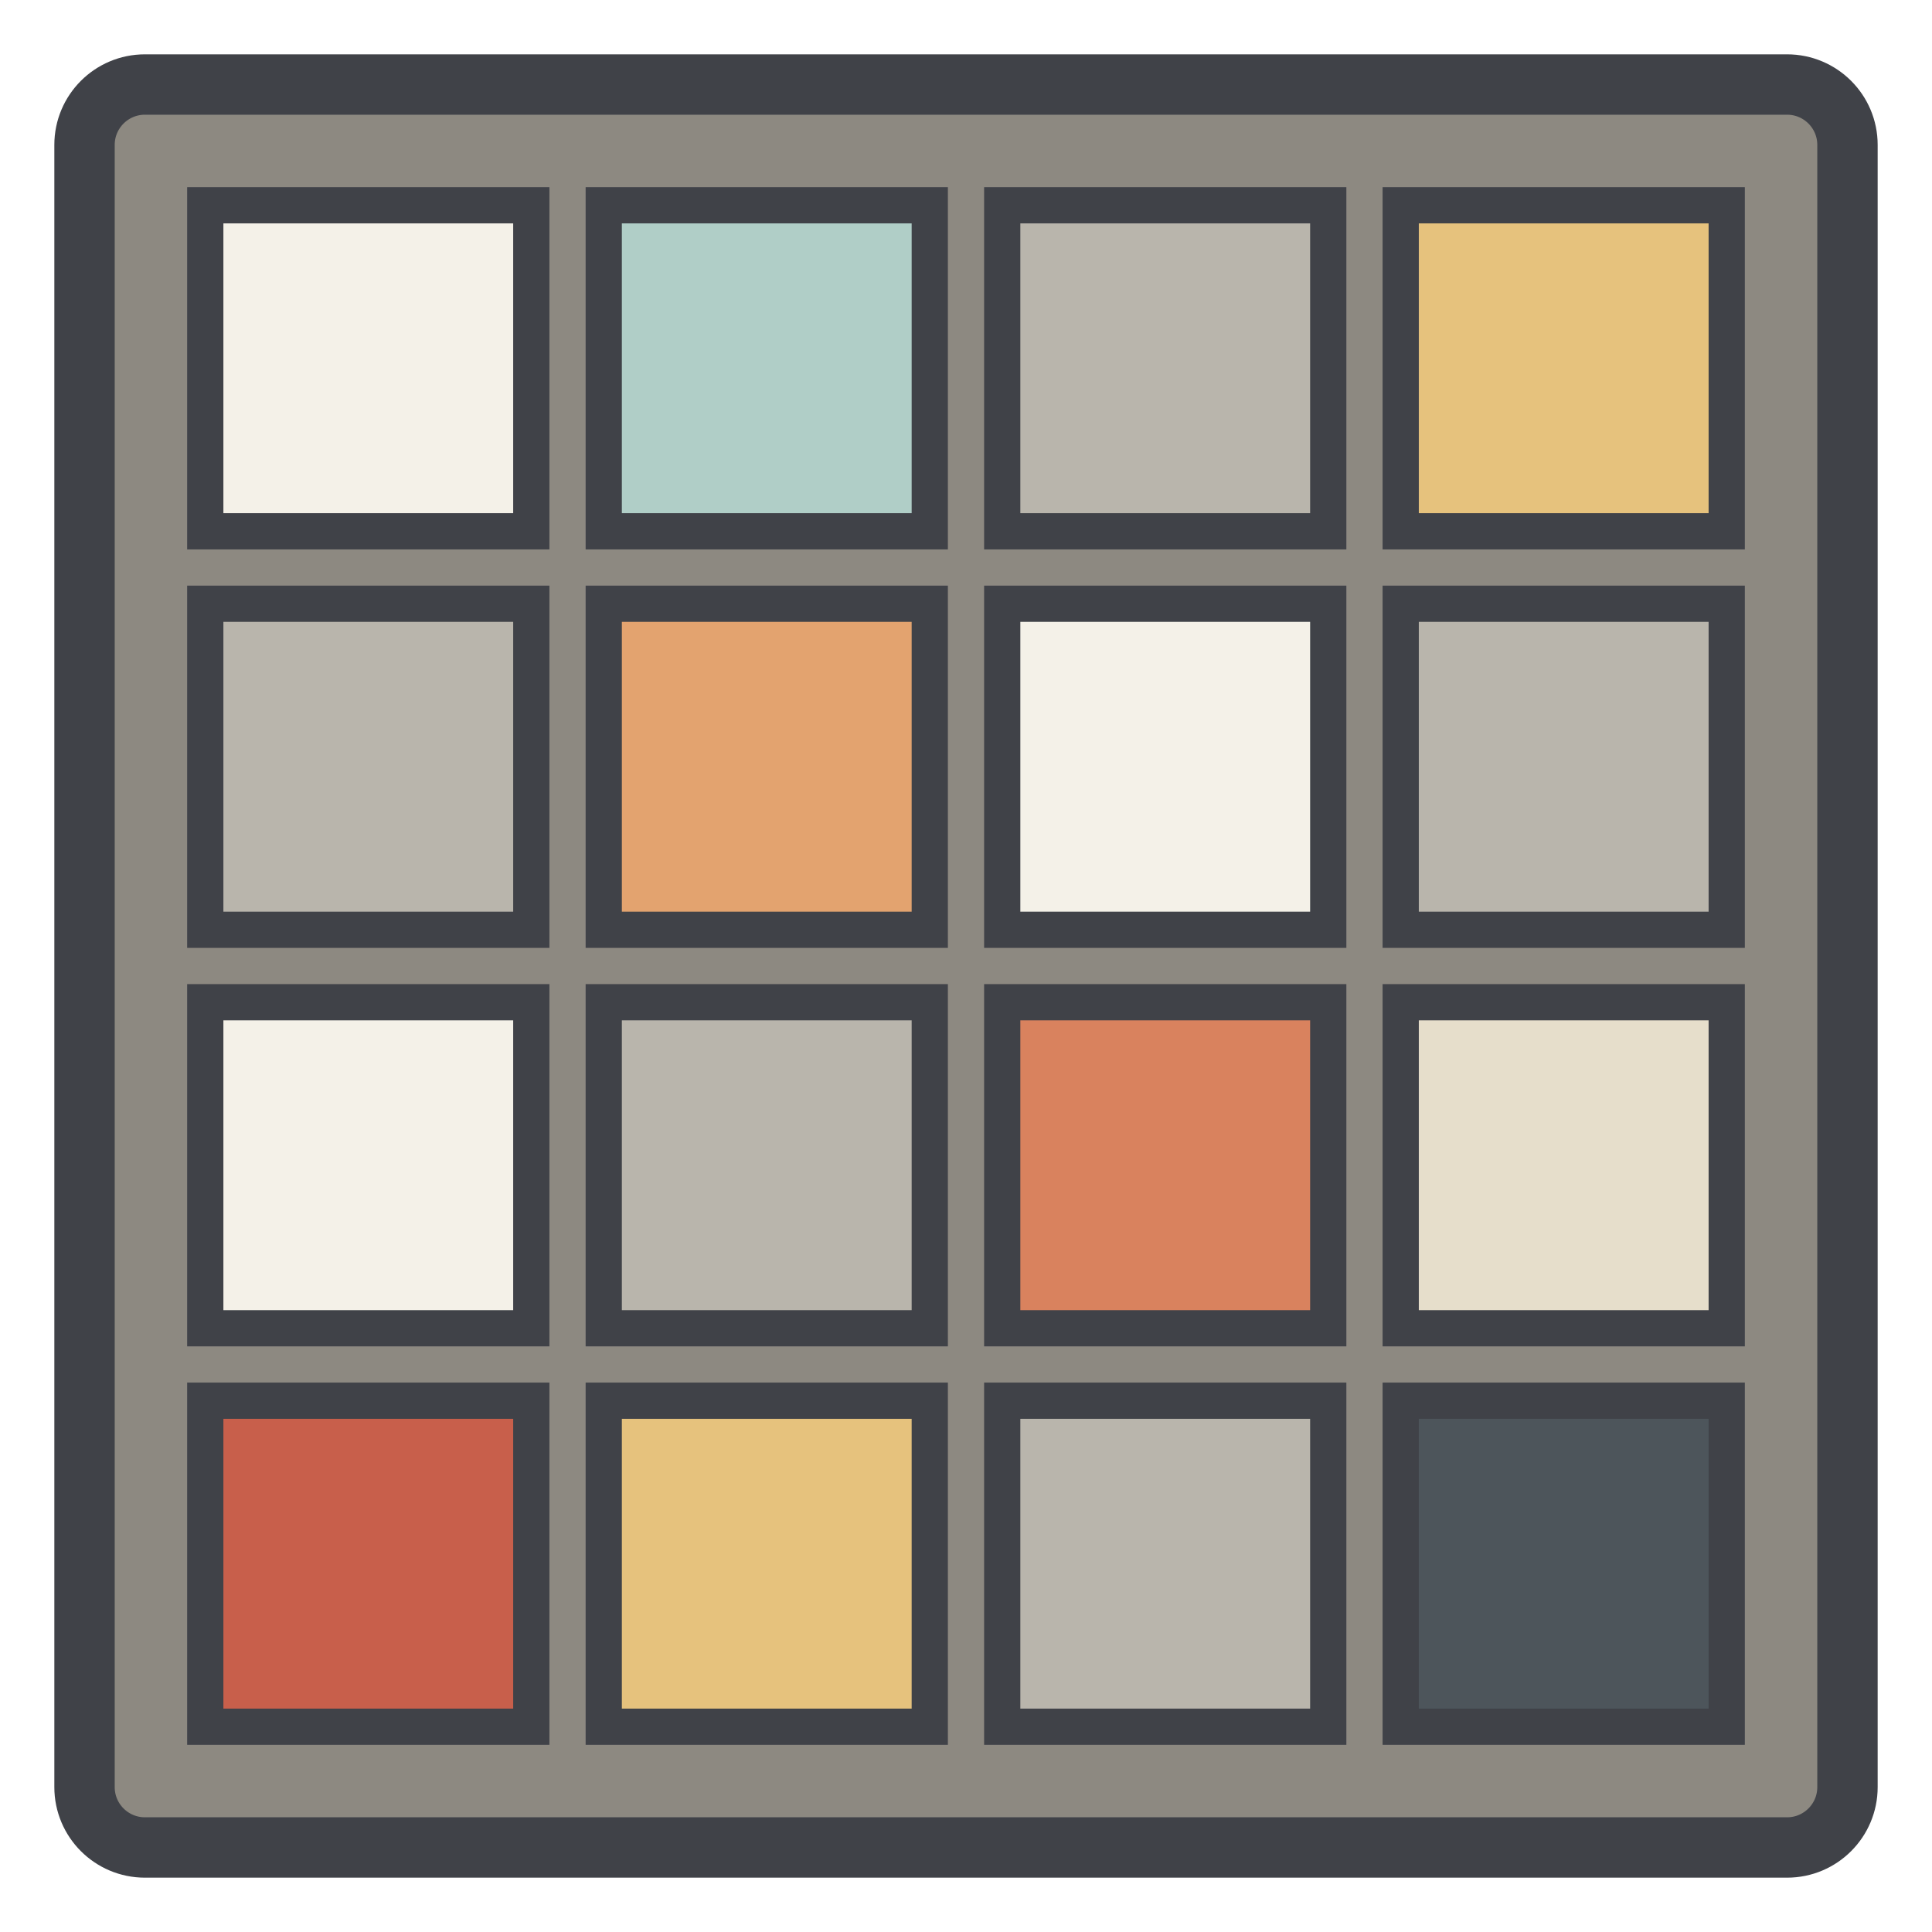
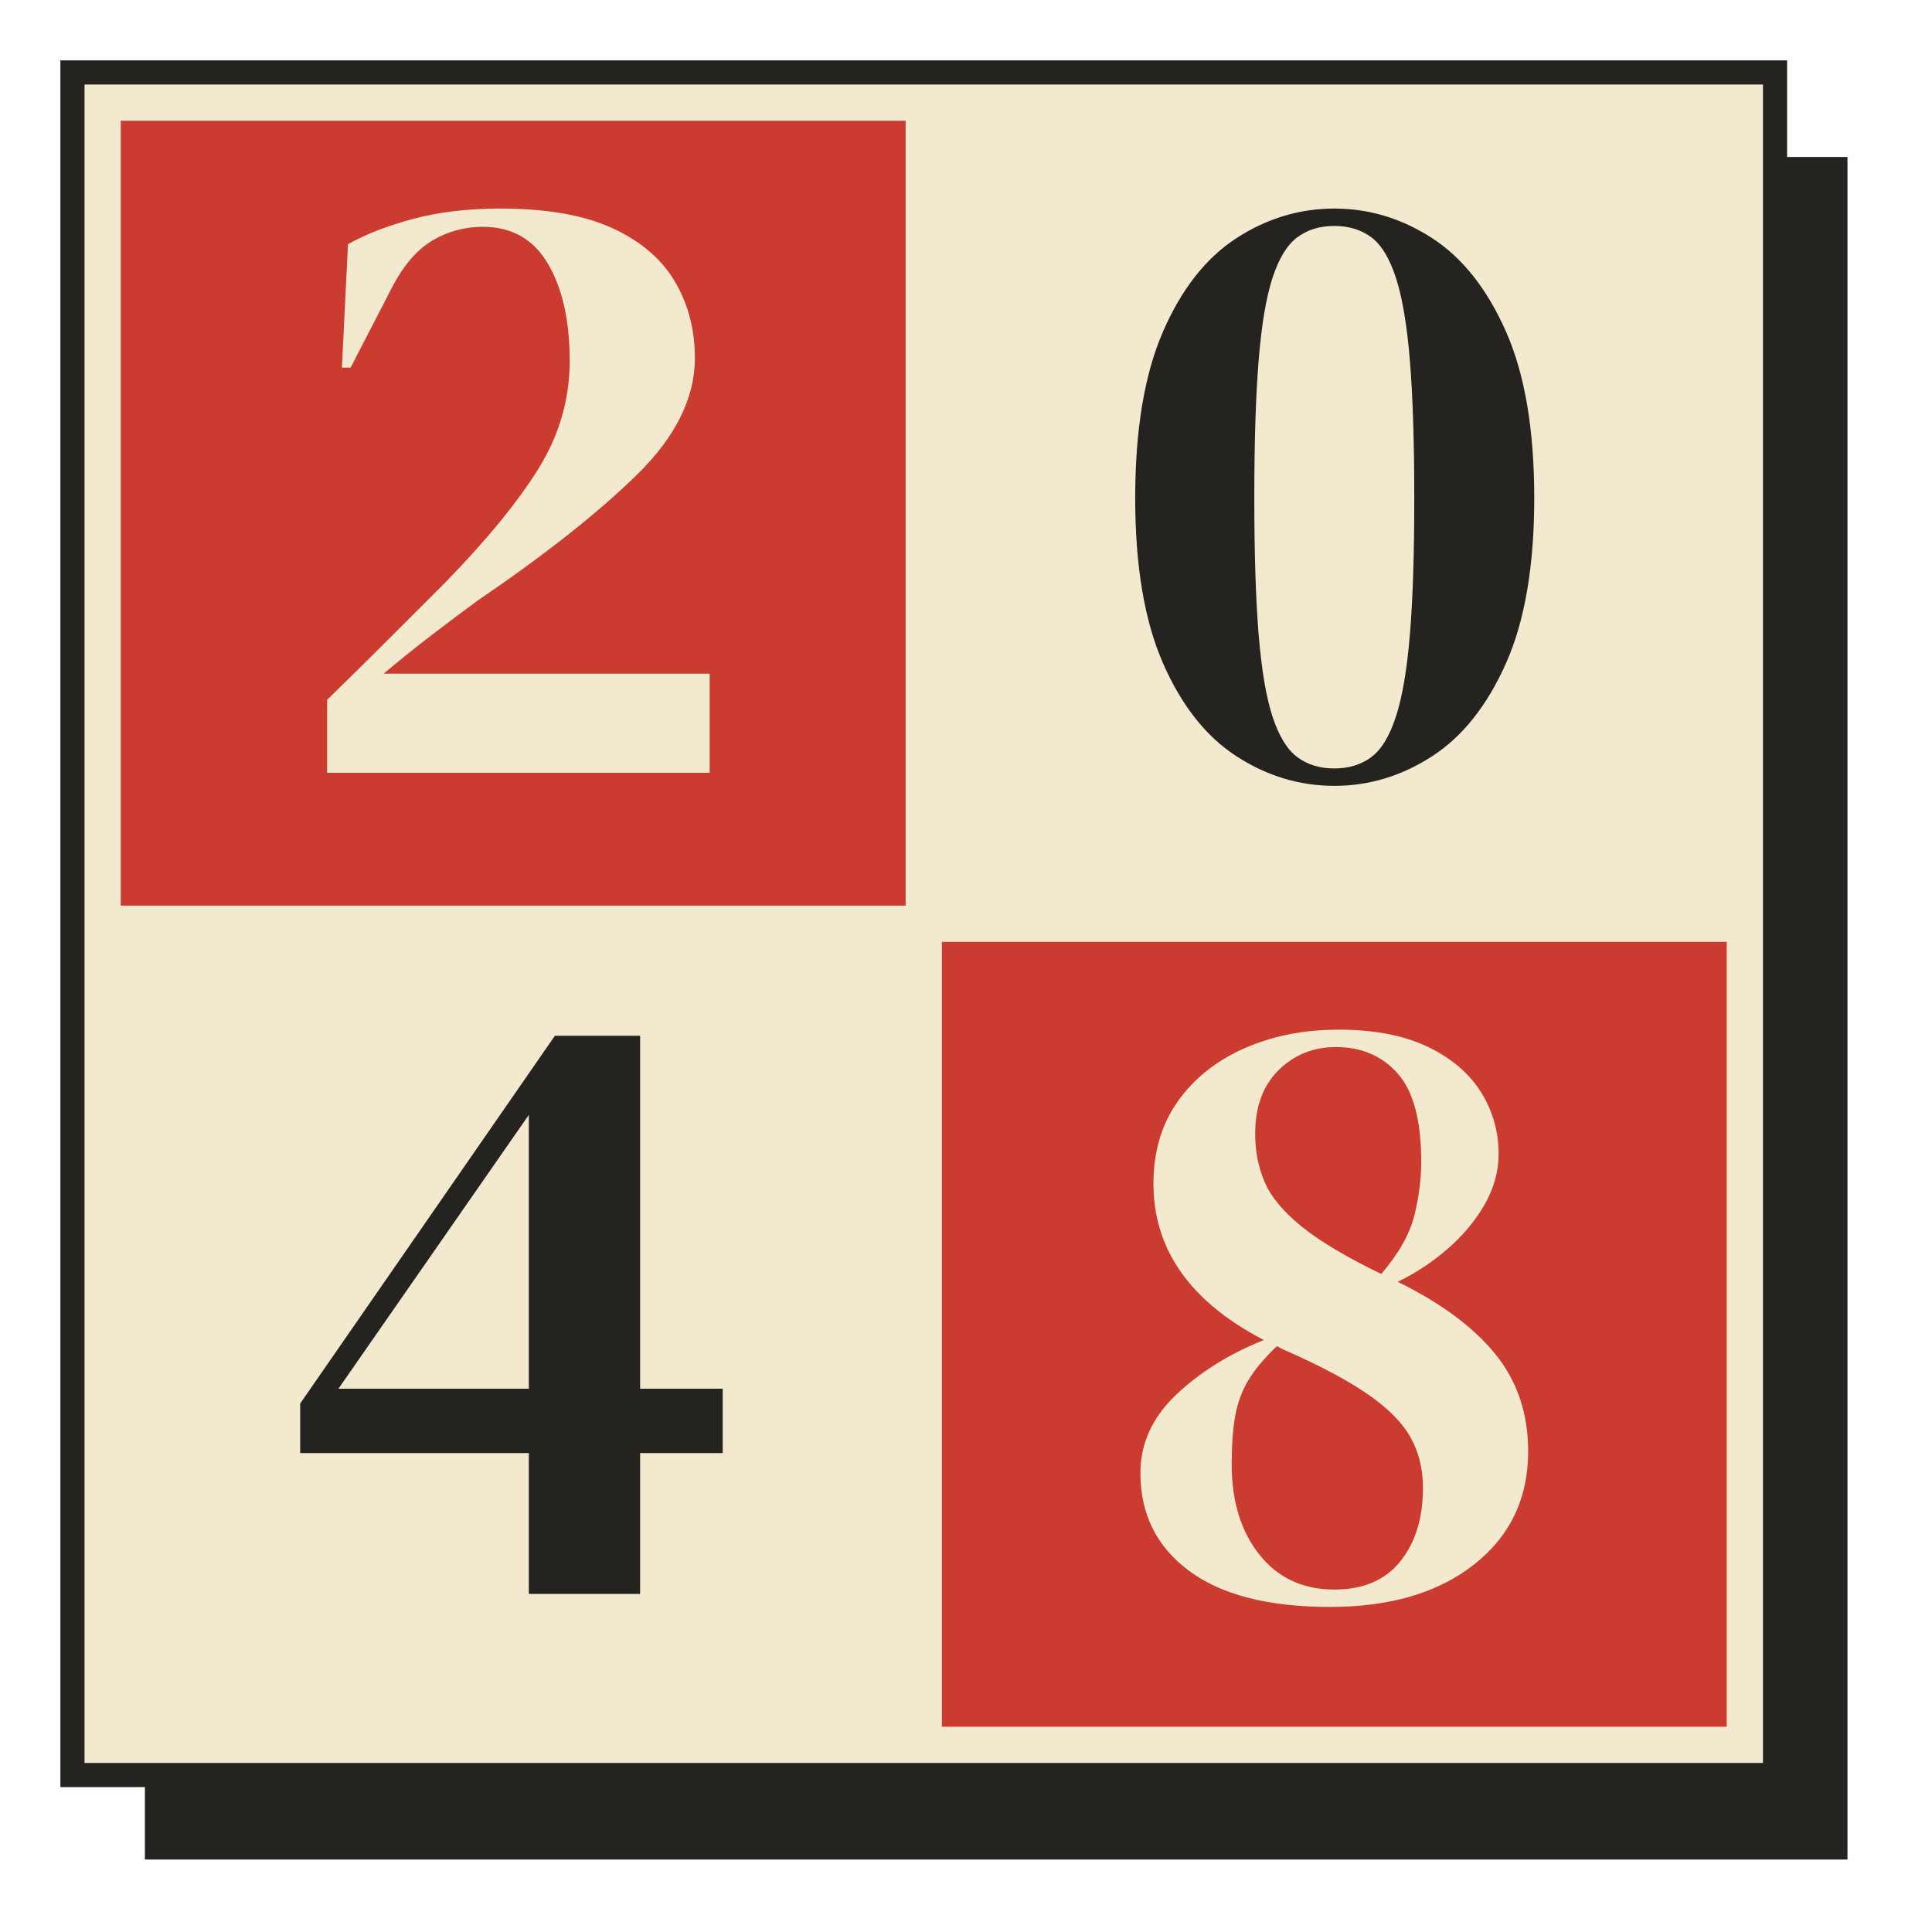
<svg xmlns="http://www.w3.org/2000/svg" width="160" height="160" viewBox="0 0 160 160">
-   <rect x="7" y="7" width="146" height="146" rx="5" fill="#8d8981" stroke="#404248" stroke-width="5" />
-   <g stroke="#404248" stroke-width="3">
-     <rect x="17" y="17" width="27" height="27" fill="#f4f1e8" />
-     <rect x="50" y="17" width="27" height="27" fill="#b0cec7" />
-     <rect x="83" y="17" width="27" height="27" fill="#b9b5ac" />
-     <rect x="116" y="17" width="27" height="27" fill="#e6c27d" />
-     <rect x="17" y="50" width="27" height="27" fill="#b9b5ac" />
-     <rect x="50" y="50" width="27" height="27" fill="#e3a36f" />
-     <rect x="83" y="50" width="27" height="27" fill="#f4f1e8" />
-     <rect x="116" y="50" width="27" height="27" fill="#b9b5ac" />
-     <rect x="17" y="83" width="27" height="27" fill="#f4f1e8" />
-     <rect x="50" y="83" width="27" height="27" fill="#b9b5ac" />
-     <rect x="83" y="83" width="27" height="27" fill="#d9825e" />
-     <rect x="116" y="83" width="27" height="27" fill="#e6decb" />
-     <rect x="17" y="116" width="27" height="27" fill="#c85f4b" />
-     <rect x="50" y="116" width="27" height="27" fill="#e6c27d" />
-     <rect x="83" y="116" width="27" height="27" fill="#b9b5ac" />
-     <rect x="116" y="116" width="27" height="27" fill="#4d555b" />
-   </g>
+   <rect x="12" y="13" width="141" height="141" fill="#25231F" />
+   <rect x="6" y="6" width="141" height="141" fill="#F2E9CF" stroke="#25231F" stroke-width="2" />
+   <rect x="10" y="10" width="65" height="65" fill="#CC3B2F" />
+   <path transform="translate(23.348 64) scale(0.072 -0.072)" fill="#F2E9CF" d="M69 466 76 608Q106 625 150.5 637.0Q195 649 251 649Q331 649 380.0 626.5Q429 604 452.0 565.0Q475 526 475 477Q475 408 408.0 342.5Q341 277 225 198Q203 182 173.0 159.0Q143 136 117 114H492V0H52V84Q88 119 122.5 153.5Q157 188 188 219Q260 293 295.5 350.5Q331 408 331 474Q331 543 306.0 585.5Q281 628 231 628Q200 628 173.5 612.5Q147 597 127 559L79 466Z" />
+   <rect x="78" y="10" width="65" height="65" fill="#F2E9CF" />
+   <path transform="translate(92.428 64) scale(0.072 -0.072)" fill="#25231F" d="M251 -15Q191 -15 138.5 19.0Q86 53 54.0 126.0Q22 199 22 316Q22 434 54.0 507.5Q86 581 138.5 615.0Q191 649 251 649Q311 649 363.5 615.0Q416 581 448.5 507.5Q481 434 481 316Q481 199 448.5 126.0Q416 53 363.5 19.0Q311 -15 251 -15ZM251 5Q276 5 293.5 18.0Q311 31 322.0 65.0Q333 99 338.0 159.5Q343 220 343 316Q343 412 338.0 473.5Q333 535 322.0 569.0Q311 603 293.5 616.0Q276 629 251 629Q226 629 208.5 616.0Q191 603 180.0 569.5Q169 536 164.0 474.5Q159 413 159 316Q159 220 164.0 159.0Q169 98 180.0 64.5Q191 31 208.5 18.0Q226 5 251 5Z" />
+   <rect x="10" y="78" width="65" height="65" fill="#F2E9CF" />
+   <path transform="translate(23.132 132) scale(0.072 -0.072)" fill="#25231F" d="M287 0V162H24V219L317 642H415V236H510V162H415V0ZM68 236H287V551Z" />
+   <rect x="78" y="78" width="65" height="65" fill="#CC3B2F" />
+   <path transform="translate(92.428 132) scale(0.072 -0.072)" fill="#F2E9CF" d="M28 139Q28 190 69.0 229.0Q110 268 170 292Q43 358 43 472Q43 527 71.0 566.5Q99 606 147.5 627.5Q196 649 256 649Q317 649 358.0 629.5Q399 610 419.5 577.5Q440 545 440 506Q440 476 424.0 448.0Q408 420 381.5 397.0Q355 374 324 359Q399 322 436.5 275.5Q474 229 474 164Q474 83 412.0 34.0Q350 -15 246 -15Q140 -15 84.0 26.5Q28 68 28 139ZM160 529Q160 499 171.0 473.5Q182 448 213.5 422.5Q245 397 305 368Q335 403 343.0 435.0Q351 467 351 497Q351 568 324.0 598.5Q297 629 253 629Q214 629 187.0 602.5Q160 576 160 529ZM133 149Q133 85 165.0 45.0Q197 5 251 5Q301 5 327.0 37.5Q353 70 353 122Q353 154 339.0 179.5Q325 205 290.5 229.0Q256 253 195 280Q190 282 185 285Q163 264 152.0 245.5Q141 227 137.0 204.5Q133 182 133 149Z" />
</svg>
